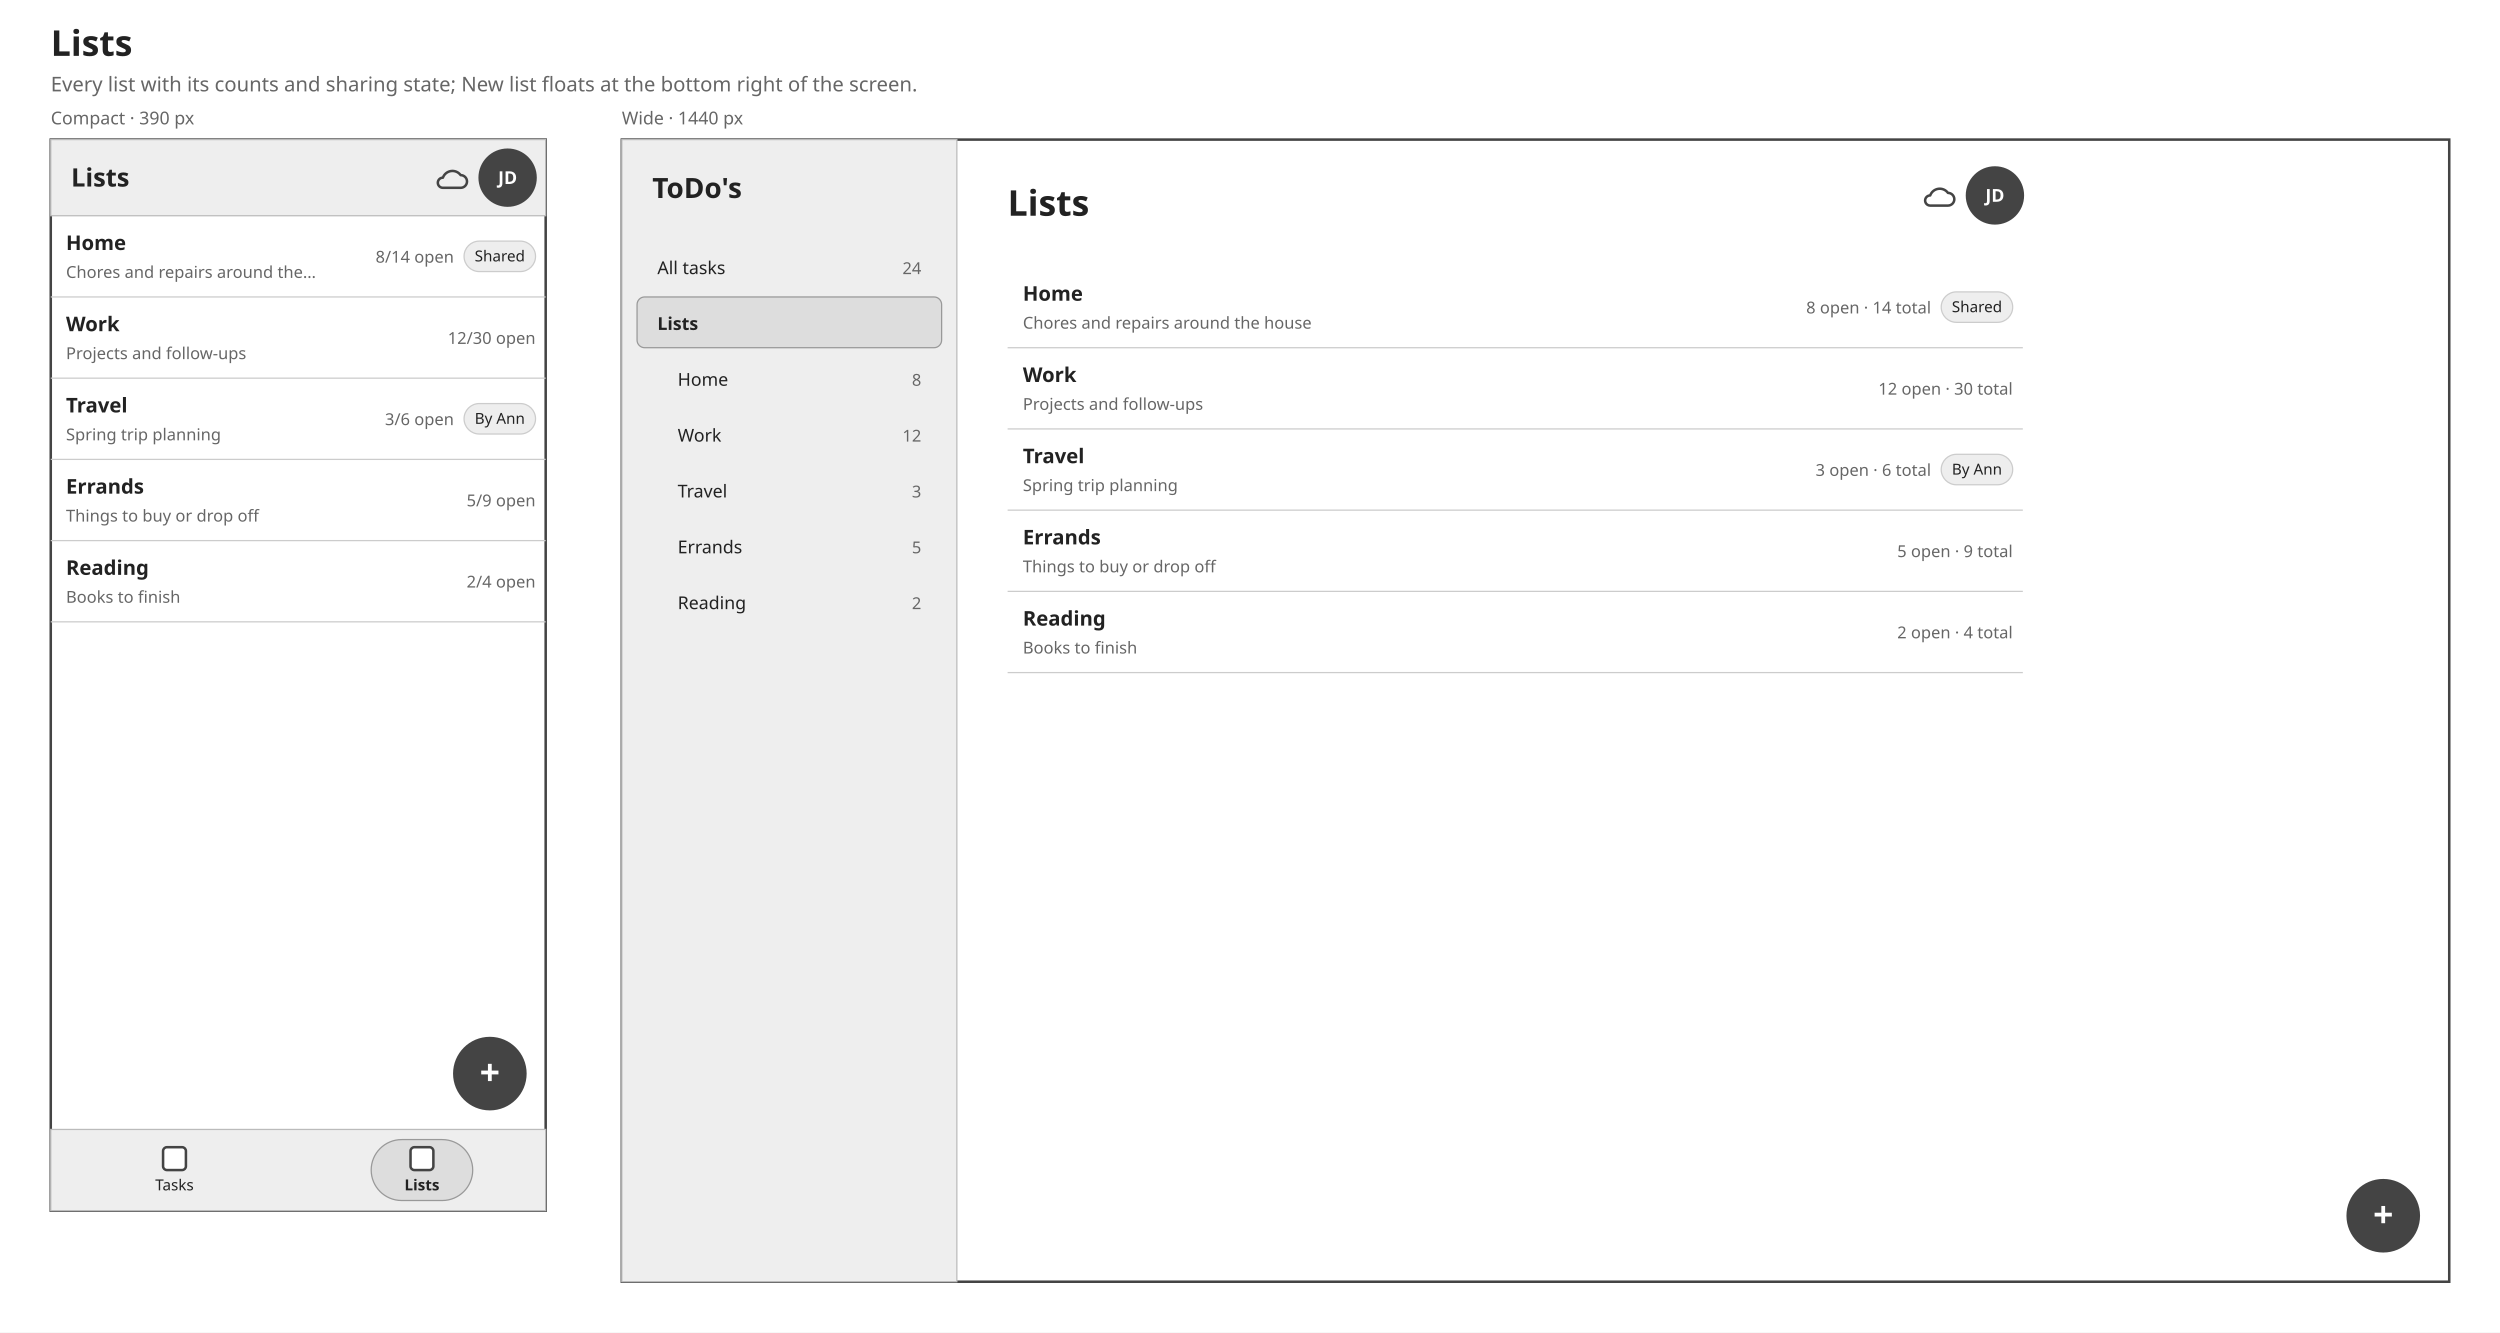
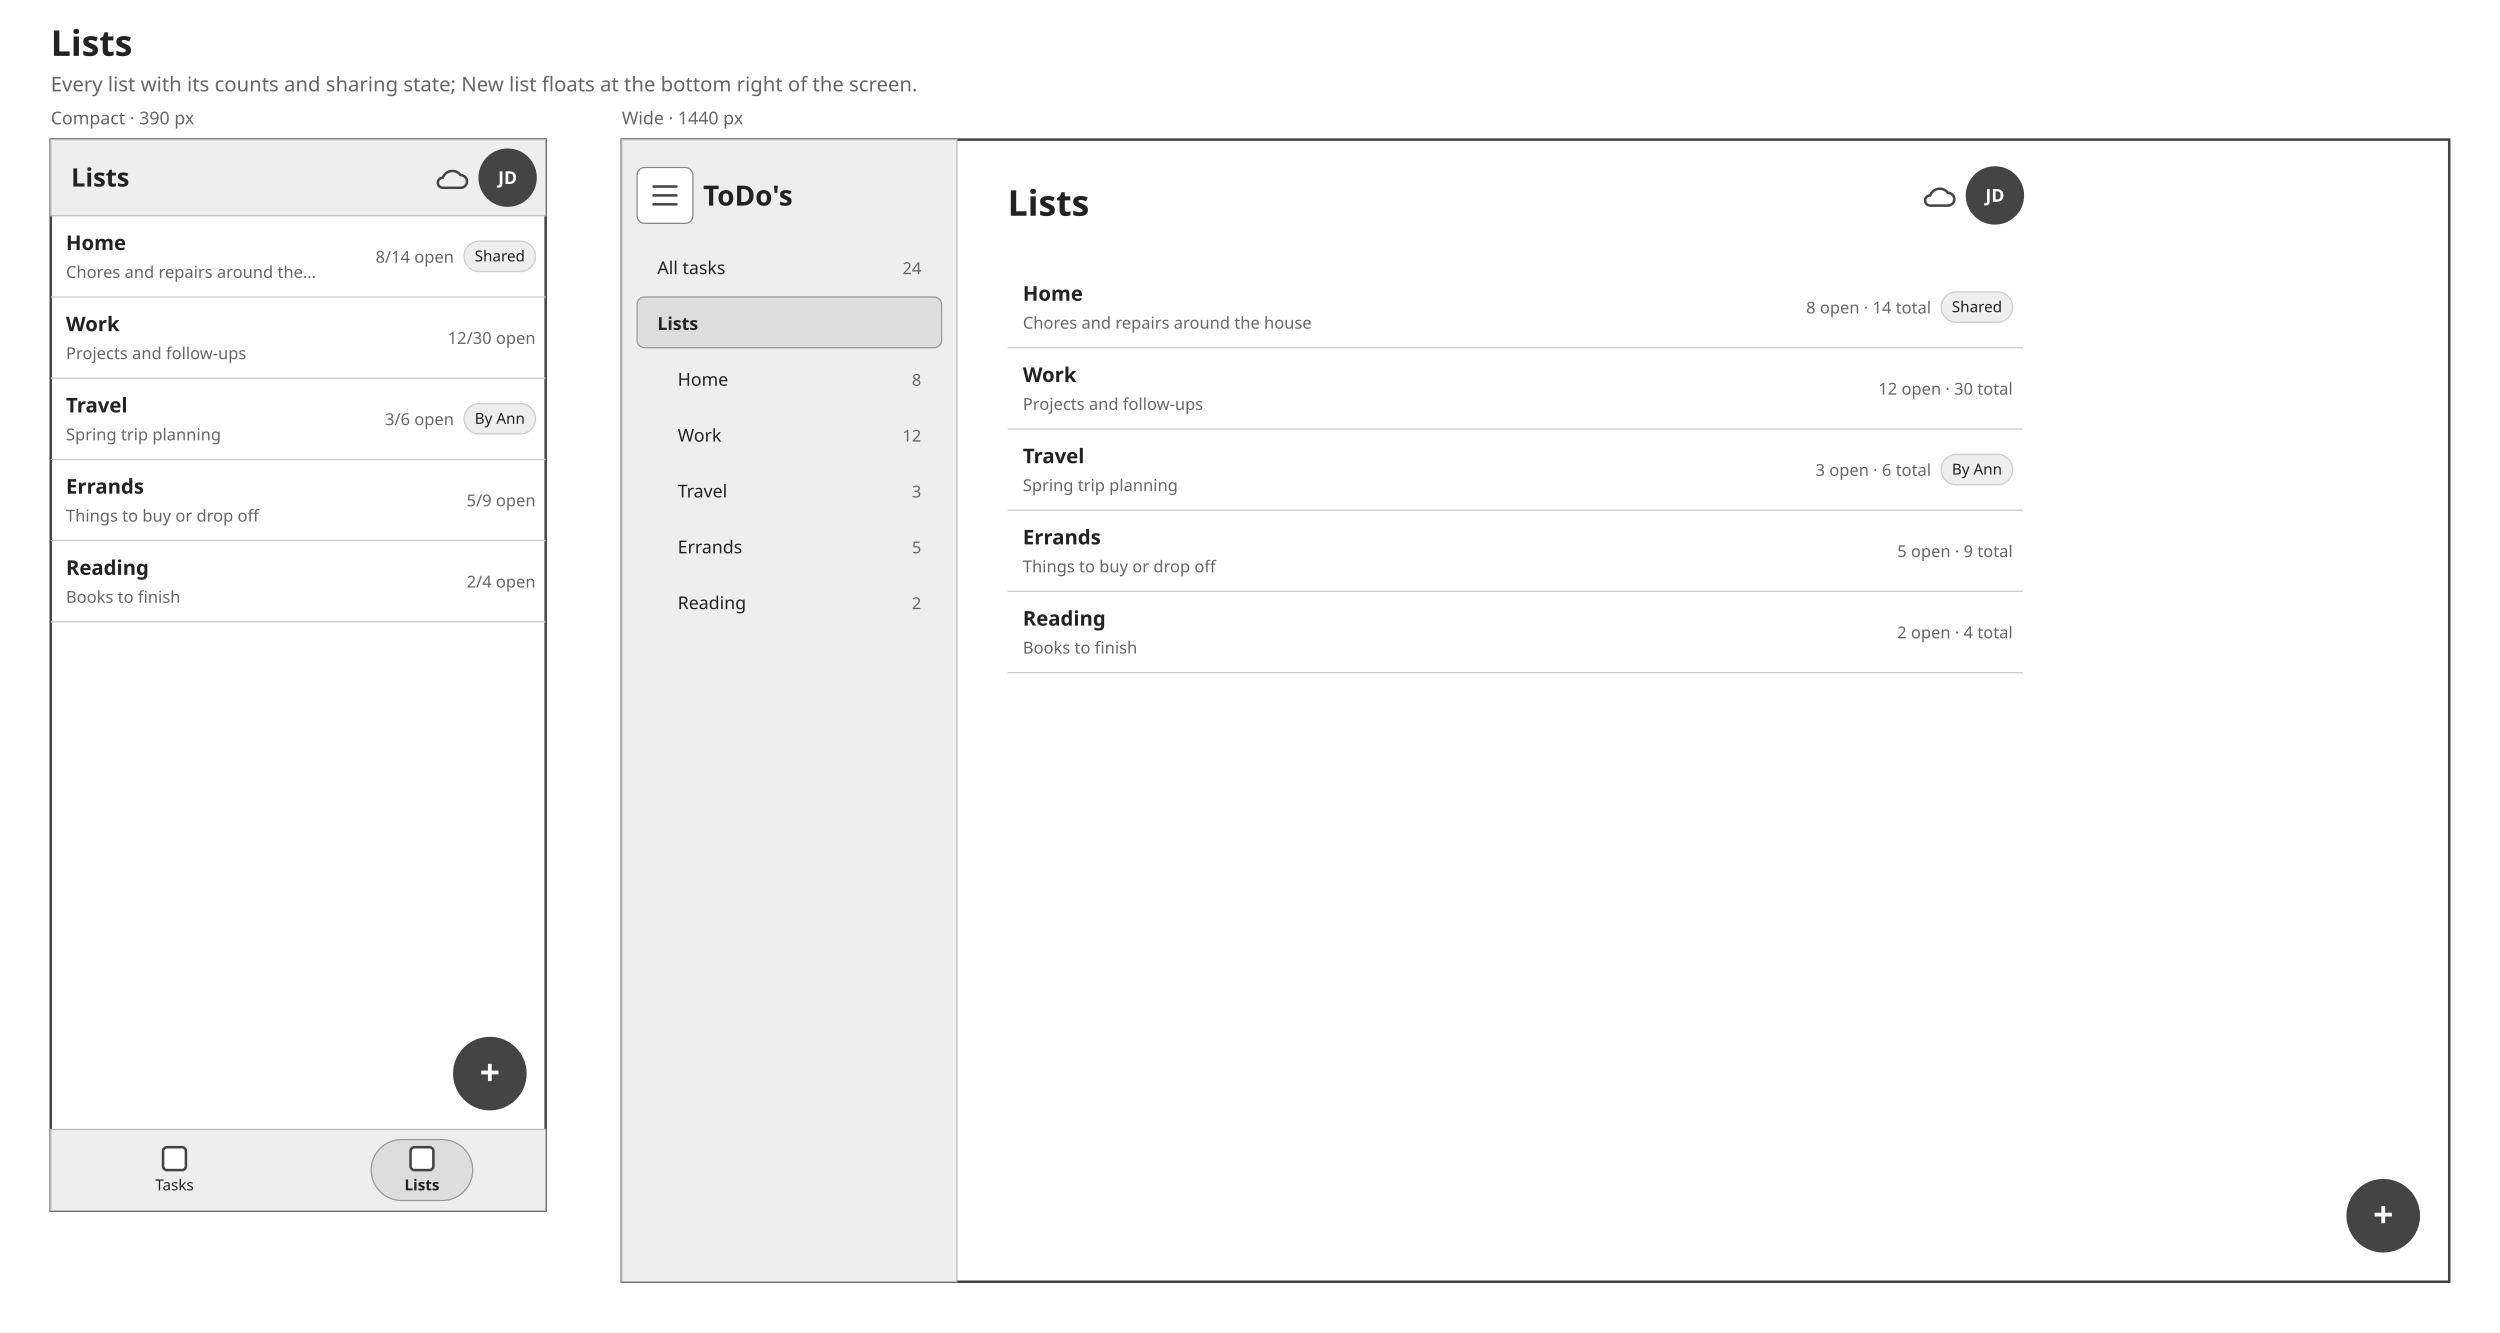
<svg xmlns="http://www.w3.org/2000/svg" width="1970" height="1050" viewBox="0 0 1970 1050">
  <style>
text { font-family: sans-serif; fill: #222222; }
.muted { fill: #666666; }
.on-primary { fill: #ffffff; }
.bold { font-weight: bold; }
rect.frame { fill: #ffffff; stroke: #444444; stroke-width: 2; }
.bar { fill: #eeeeee; stroke: #bbbbbb; }
.box { fill: #f5f5f5; stroke: #bbbbbb; }
.control { fill: #ffffff; stroke: #888888; }
.disabled { fill: #f5f5f5; stroke: #cccccc; }
.primary { fill: #444444; stroke: #444444; }
.selected { fill: #dddddd; stroke: #999999; }
.chip { fill: #eeeeee; stroke: #cccccc; }
.signal { fill: #ffffff; stroke: #222222; stroke-width: 2; }
.scrim { fill: #888888; fill-opacity: 0.5; }
.rule { stroke: #cccccc; }
.drop { stroke: #222222; stroke-width: 3; }
.icon { fill: #ffffff; stroke: #444444; stroke-width: 2; }
.icon-fill { fill: #444444; stroke: #444444; stroke-width: 2; }
.icon-mark { fill: none; stroke: #ffffff; stroke-width: 2; }
.icon-line { stroke: #444444; stroke-width: 2; }
.icon-line-open { fill: none; stroke: #444444; stroke-width: 2; stroke-linecap: round; stroke-linejoin: round; }
+ .tooltip { fill: #222222; stroke: #222222; }
  </style>
  <rect x="0" y="0" width="1970" height="1050" fill="#ffffff" />
  <text x="40" y="44" font-size="28" class="bold">Lists</text>
  <text x="40" y="72" font-size="16" class="muted">Every list with its counts and sharing state; New list floats at the bottom right of the screen.</text>
  <text x="40" y="98" font-size="14" class="muted">Compact · 390 px</text>
  <text x="490" y="98" font-size="14" class="muted">Wide · 1440 px</text>
  <g class="frame" data-width="390" data-height="844" transform="translate(40 110)">
    <rect x="0" y="0" width="390" height="844" rx="0" class="frame" />
    <rect x="0" y="0" width="390" height="60" rx="0" class="bar" />
    <circle cx="360" cy="30" r="22" class="icon-fill" />
    <text x="360" y="35" font-size="14" class="on-primary bold" text-anchor="middle">JD</text>
    <path d="M 309 38 H 323 A 5 5 0 0 0 323 28 A 8 8 0 0 0 309 30 A 4 4 0 0 0 309 38 Z" class="icon-line-open" />
    <text x="16" y="37" font-size="20" class="bold">Lists</text>
    <line x1="0" y1="124" x2="390" y2="124" class="rule" />
    <rect x="325.68" y="80" width="56.32" height="24" rx="12" class="chip" />
    <text x="353.84" y="96" font-size="12" text-anchor="middle">Shared</text>
    <text x="317.68" y="97" font-size="13" class="muted" text-anchor="end">8/14 open</text>
    <text x="12" y="87" font-size="16" class="bold">Home</text>
    <text x="12" y="109" font-size="13" class="muted">Chores and repairs around the…</text>
    <line x1="0" y1="188" x2="390" y2="188" class="rule" />
    <text x="382" y="161" font-size="13" class="muted" text-anchor="end">12/30 open</text>
    <text x="12" y="151" font-size="16" class="bold">Work</text>
    <text x="12" y="173" font-size="13" class="muted">Projects and follow-ups</text>
    <line x1="0" y1="252" x2="390" y2="252" class="rule" />
    <rect x="325.68" y="208" width="56.32" height="24" rx="12" class="chip" />
    <text x="353.84" y="224" font-size="12" text-anchor="middle">By Ann</text>
    <text x="317.68" y="225" font-size="13" class="muted" text-anchor="end">3/6 open</text>
    <text x="12" y="215" font-size="16" class="bold">Travel</text>
    <text x="12" y="237" font-size="13" class="muted">Spring trip planning</text>
    <line x1="0" y1="316" x2="390" y2="316" class="rule" />
    <text x="382" y="289" font-size="13" class="muted" text-anchor="end">5/9 open</text>
    <text x="12" y="279" font-size="16" class="bold">Errands</text>
    <text x="12" y="301" font-size="13" class="muted">Things to buy or drop off</text>
    <line x1="0" y1="380" x2="390" y2="380" class="rule" />
    <text x="382" y="353" font-size="13" class="muted" text-anchor="end">2/4 open</text>
    <text x="12" y="343" font-size="16" class="bold">Reading</text>
    <text x="12" y="365" font-size="13" class="muted">Books to finish</text>
    <rect x="0" y="780" width="390" height="64" rx="0" class="bar" />
    <rect x="88.5" y="794" width="18" height="18" rx="3" class="icon" />
    <text x="97.5" y="828" font-size="12" text-anchor="middle">Tasks</text>
    <rect x="252.5" y="788" width="80" height="48" rx="24" class="selected" />
    <rect x="283.5" y="794" width="18" height="18" rx="3" class="icon" />
    <text x="292.5" y="828" font-size="12" class="bold" text-anchor="middle">Lists</text>
    <circle cx="346" cy="736" r="28" class="icon-fill" />
    <text x="346" y="745" font-size="28" class="on-primary bold" text-anchor="middle">+</text>
  </g>
  <g class="frame" data-width="1440" data-height="900" transform="translate(490 110)">
    <rect x="0" y="0" width="1440" height="900" rx="0" class="frame" />
    <rect x="0" y="0" width="264" height="900" rx="0" class="bar" />
-     <text x="24" y="46" font-size="22" class="bold">ToDo's</text>
+     <rect x="12" y="22" width="44" height="44" rx="6" class="control" />
+     <path d="M 25 37 H 43" class="icon-line-open" />
+     <path d="M 25 44 H 43" class="icon-line-open" />
+     <path d="M 25 51 H 43" class="icon-line-open" />
+     <text x="64" y="52" font-size="22" class="bold">ToDo's</text>
    <text x="28" y="106" font-size="14">All tasks</text>
    <text x="236" y="106" font-size="13" class="muted" text-anchor="end">24</text>
    <rect x="12" y="124" width="240" height="40" rx="6" class="selected" />
    <text x="28" y="150" font-size="14" class="bold">Lists</text>
    <text x="44" y="194" font-size="14">Home</text>
    <text x="236" y="194" font-size="13" class="muted" text-anchor="end">8</text>
    <text x="44" y="238" font-size="14">Work</text>
    <text x="236" y="238" font-size="13" class="muted" text-anchor="end">12</text>
    <text x="44" y="282" font-size="14">Travel</text>
    <text x="236" y="282" font-size="13" class="muted" text-anchor="end">3</text>
    <text x="44" y="326" font-size="14">Errands</text>
    <text x="236" y="326" font-size="13" class="muted" text-anchor="end">5</text>
    <text x="44" y="370" font-size="14">Reading</text>
    <text x="236" y="370" font-size="13" class="muted" text-anchor="end">2</text>
    <circle cx="1082" cy="44" r="22" class="icon-fill" />
    <text x="1082" y="49" font-size="14" class="on-primary bold" text-anchor="middle">JD</text>
    <path d="M 1031 52 H 1045 A 5 5 0 0 0 1045 42 A 8 8 0 0 0 1031 44 A 4 4 0 0 0 1031 52 Z" class="icon-line-open" />
    <text x="304" y="60" font-size="28" class="bold">Lists</text>
    <line x1="304" y1="164" x2="1104" y2="164" class="rule" />
    <rect x="1039.68" y="120" width="56.32" height="24" rx="12" class="chip" />
    <text x="1067.84" y="136" font-size="12" text-anchor="middle">Shared</text>
    <text x="1031.68" y="137" font-size="13" class="muted" text-anchor="end">8 open · 14 total</text>
    <text x="316" y="127" font-size="16" class="bold">Home</text>
    <text x="316" y="149" font-size="13" class="muted">Chores and repairs around the house</text>
    <line x1="304" y1="228" x2="1104" y2="228" class="rule" />
    <text x="1096" y="201" font-size="13" class="muted" text-anchor="end">12 open · 30 total</text>
    <text x="316" y="191" font-size="16" class="bold">Work</text>
    <text x="316" y="213" font-size="13" class="muted">Projects and follow-ups</text>
    <line x1="304" y1="292" x2="1104" y2="292" class="rule" />
    <rect x="1039.68" y="248" width="56.32" height="24" rx="12" class="chip" />
    <text x="1067.84" y="264" font-size="12" text-anchor="middle">By Ann</text>
    <text x="1031.68" y="265" font-size="13" class="muted" text-anchor="end">3 open · 6 total</text>
    <text x="316" y="255" font-size="16" class="bold">Travel</text>
    <text x="316" y="277" font-size="13" class="muted">Spring trip planning</text>
    <line x1="304" y1="356" x2="1104" y2="356" class="rule" />
    <text x="1096" y="329" font-size="13" class="muted" text-anchor="end">5 open · 9 total</text>
    <text x="316" y="319" font-size="16" class="bold">Errands</text>
    <text x="316" y="341" font-size="13" class="muted">Things to buy or drop off</text>
    <line x1="304" y1="420" x2="1104" y2="420" class="rule" />
    <text x="1096" y="393" font-size="13" class="muted" text-anchor="end">2 open · 4 total</text>
    <text x="316" y="383" font-size="16" class="bold">Reading</text>
    <text x="316" y="405" font-size="13" class="muted">Books to finish</text>
    <circle cx="1388" cy="848" r="28" class="icon-fill" />
    <text x="1388" y="857" font-size="28" class="on-primary bold" text-anchor="middle">+</text>
  </g>
</svg>
